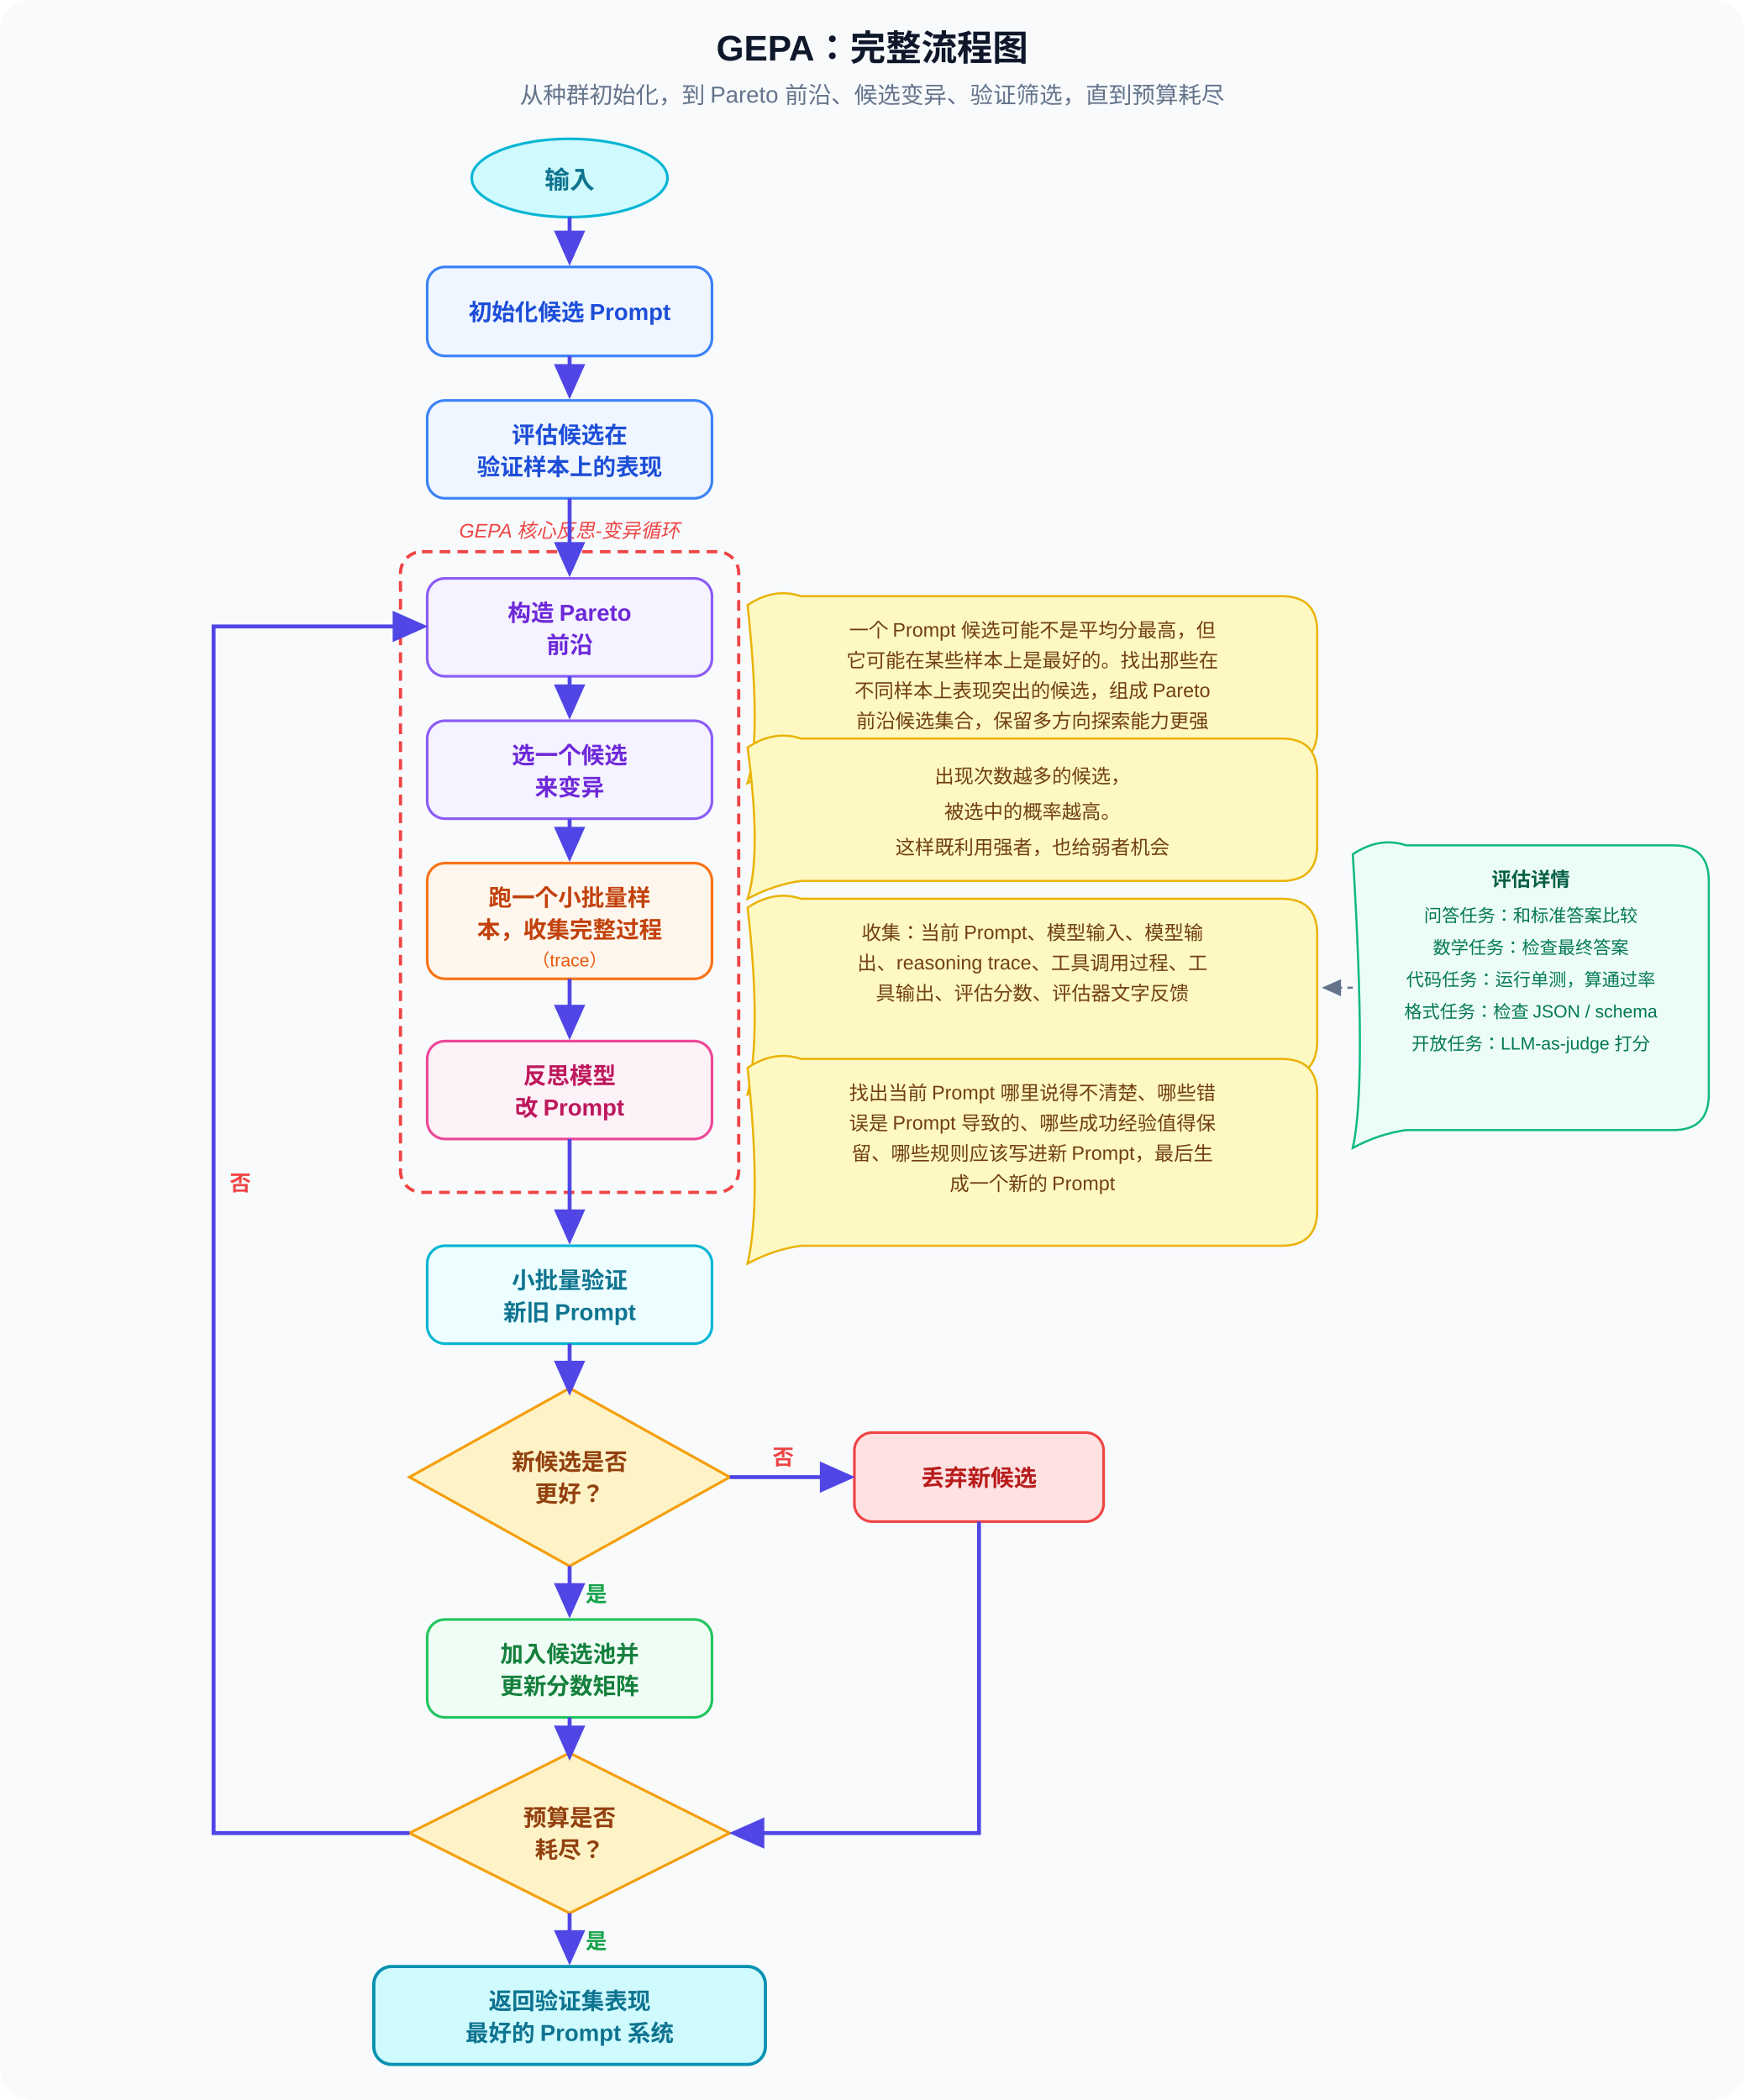
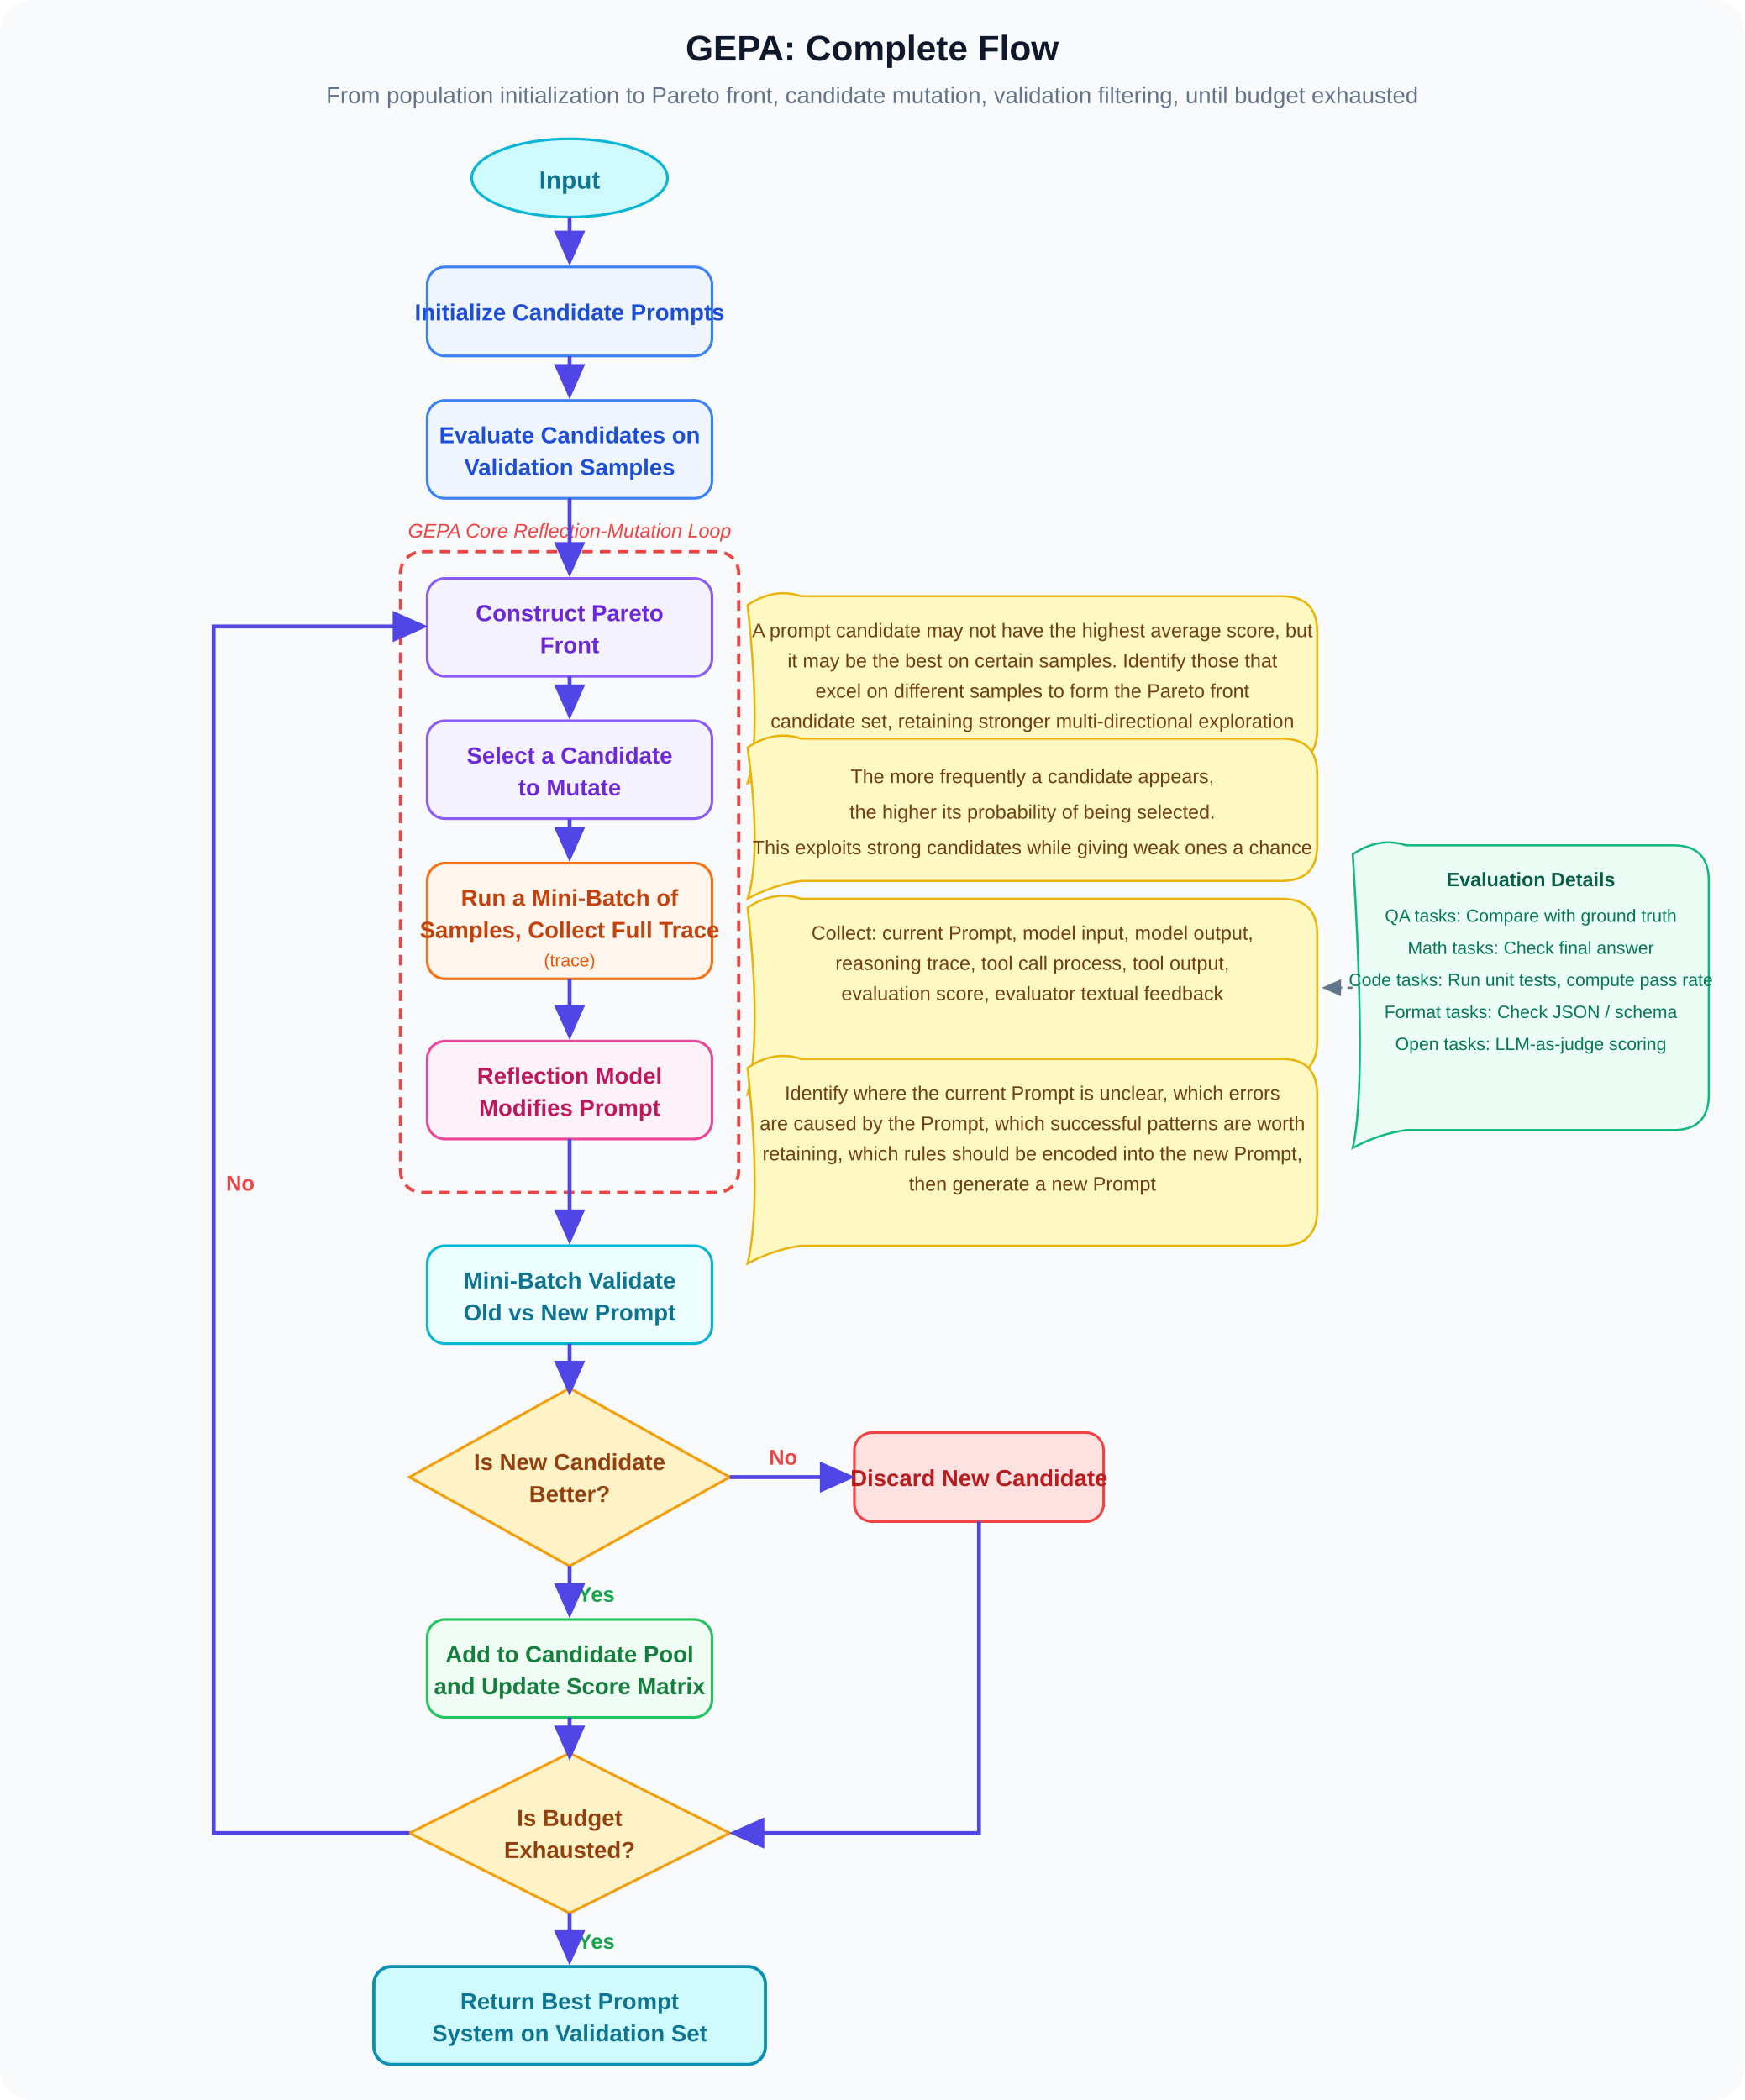
<svg xmlns="http://www.w3.org/2000/svg" viewBox="0 0 980 1180" width="980" height="1180" font-family="'PingFang SC','Microsoft YaHei',Arial,sans-serif">
  <defs>
    <marker id="arr" markerWidth="9" markerHeight="9" refX="7" refY="4" orient="auto">
      <path d="M0,0 L0,8 L9,4 z" fill="#4f46e5" />
    </marker>
    <marker id="arr2" markerWidth="9" markerHeight="9" refX="7" refY="4" orient="auto">
      <path d="M0,0 L0,8 L9,4 z" fill="#64748b" />
    </marker>
  </defs>
  <rect width="980" height="1180" rx="18" fill="#f8fafc" />
-   <text x="490" y="34" text-anchor="middle" font-size="20" font-weight="bold" fill="#0f172a">GEPA：完整流程图</text>
-   <text x="490" y="58" text-anchor="middle" font-size="13" fill="#64748b">从种群初始化，到 Pareto 前沿、候选变异、验证筛选，直到预算耗尽</text>
+   <text x="490" y="34" text-anchor="middle" font-size="20" font-weight="bold" fill="#0f172a">GEPA: Complete Flow</text>
+   <text x="490" y="58" text-anchor="middle" font-size="13" fill="#64748b">From population initialization to Pareto front, candidate mutation, validation filtering, until budget exhausted</text>
  <ellipse cx="320" cy="100" rx="55" ry="22" fill="#cffafe" stroke="#06b6d4" stroke-width="1.5" />
-   <text x="320" y="106" text-anchor="middle" font-size="14" font-weight="bold" fill="#0e7490">输入</text>
+   <text x="320" y="106" text-anchor="middle" font-size="14" font-weight="bold" fill="#0e7490">Input</text>
  <rect x="240" y="150" width="160" height="50" rx="10" fill="#eff6ff" stroke="#3b82f6" stroke-width="1.5" />
-   <text x="320" y="180" text-anchor="middle" font-size="13" font-weight="bold" fill="#1d4ed8">初始化候选 Prompt</text>
+   <text x="320" y="180" text-anchor="middle" font-size="13" font-weight="bold" fill="#1d4ed8">Initialize Candidate Prompts</text>
  <rect x="240" y="225" width="160" height="55" rx="10" fill="#eff6ff" stroke="#3b82f6" stroke-width="1.5" />
-   <text x="320" y="249" text-anchor="middle" font-size="13" font-weight="bold" fill="#1d4ed8">评估候选在</text>
-   <text x="320" y="267" text-anchor="middle" font-size="13" font-weight="bold" fill="#1d4ed8">验证样本上的表现</text>
+   <text x="320" y="249" text-anchor="middle" font-size="13" font-weight="bold" fill="#1d4ed8">Evaluate Candidates on</text>
+   <text x="320" y="267" text-anchor="middle" font-size="13" font-weight="bold" fill="#1d4ed8">Validation Samples</text>
  <rect x="225" y="310" width="190" height="360" rx="12" fill="none" stroke="#ef4444" stroke-width="1.8" stroke-dasharray="6,4" />
-   <text x="320" y="302" text-anchor="middle" font-size="11" font-style="italic" fill="#ef4444">GEPA 核心反思-变异循环</text>
+   <text x="320" y="302" text-anchor="middle" font-size="11" font-style="italic" fill="#ef4444">GEPA Core Reflection-Mutation Loop</text>
  <rect x="240" y="325" width="160" height="55" rx="10" fill="#f5f3ff" stroke="#8b5cf6" stroke-width="1.5" />
-   <text x="320" y="349" text-anchor="middle" font-size="13" font-weight="bold" fill="#6d28d9">构造 Pareto</text>
-   <text x="320" y="367" text-anchor="middle" font-size="13" font-weight="bold" fill="#6d28d9">前沿</text>
+   <text x="320" y="349" text-anchor="middle" font-size="13" font-weight="bold" fill="#6d28d9">Construct Pareto</text>
+   <text x="320" y="367" text-anchor="middle" font-size="13" font-weight="bold" fill="#6d28d9">Front</text>
  <path d="M420 340 Q435 330 450 335 L720 335 Q740 335 740 355 L740 410 Q740 430 720 430 L450 430 Q435 432 420 440 Q428 415 420 340 Z" fill="#fef9c3" stroke="#eab308" stroke-width="1.2" />
-   <text x="580" y="358" text-anchor="middle" font-size="11" fill="#713f12">一个 Prompt 候选可能不是平均分最高，但</text>
-   <text x="580" y="375" text-anchor="middle" font-size="11" fill="#713f12">它可能在某些样本上是最好的。找出那些在</text>
-   <text x="580" y="392" text-anchor="middle" font-size="11" fill="#713f12">不同样本上表现突出的候选，组成 Pareto</text>
-   <text x="580" y="409" text-anchor="middle" font-size="11" fill="#713f12">前沿候选集合，保留多方向探索能力更强</text>
+   <text x="580" y="358" text-anchor="middle" font-size="11" fill="#713f12">A prompt candidate may not have the highest average score, but</text>
+   <text x="580" y="375" text-anchor="middle" font-size="11" fill="#713f12">it may be the best on certain samples. Identify those that</text>
+   <text x="580" y="392" text-anchor="middle" font-size="11" fill="#713f12">excel on different samples to form the Pareto front</text>
+   <text x="580" y="409" text-anchor="middle" font-size="11" fill="#713f12">candidate set, retaining stronger multi-directional exploration</text>
  <rect x="240" y="405" width="160" height="55" rx="10" fill="#f5f3ff" stroke="#8b5cf6" stroke-width="1.5" />
-   <text x="320" y="429" text-anchor="middle" font-size="13" font-weight="bold" fill="#6d28d9">选一个候选</text>
-   <text x="320" y="447" text-anchor="middle" font-size="13" font-weight="bold" fill="#6d28d9">来变异</text>
+   <text x="320" y="429" text-anchor="middle" font-size="13" font-weight="bold" fill="#6d28d9">Select a Candidate</text>
+   <text x="320" y="447" text-anchor="middle" font-size="13" font-weight="bold" fill="#6d28d9">to Mutate</text>
  <path d="M420 420 Q435 410 450 415 L720 415 Q740 415 740 435 L740 475 Q740 495 720 495 L450 495 Q435 497 420 505 Q428 480 420 420 Z" fill="#fef9c3" stroke="#eab308" stroke-width="1.2" />
-   <text x="580" y="440" text-anchor="middle" font-size="11" fill="#713f12">出现次数越多的候选，</text>
-   <text x="580" y="460" text-anchor="middle" font-size="11" fill="#713f12">被选中的概率越高。</text>
-   <text x="580" y="480" text-anchor="middle" font-size="11" fill="#713f12">这样既利用强者，也给弱者机会</text>
+   <text x="580" y="440" text-anchor="middle" font-size="11" fill="#713f12">The more frequently a candidate appears,</text>
+   <text x="580" y="460" text-anchor="middle" font-size="11" fill="#713f12">the higher its probability of being selected.</text>
+   <text x="580" y="480" text-anchor="middle" font-size="11" fill="#713f12">This exploits strong candidates while giving weak ones a chance</text>
  <rect x="240" y="485" width="160" height="65" rx="10" fill="#fff7ed" stroke="#f97316" stroke-width="1.5" />
-   <text x="320" y="509" text-anchor="middle" font-size="13" font-weight="bold" fill="#c2410c">跑一个小批量样</text>
-   <text x="320" y="527" text-anchor="middle" font-size="13" font-weight="bold" fill="#c2410c">本，收集完整过程</text>
-   <text x="320" y="543" text-anchor="middle" font-size="10" fill="#ea580c">（trace）</text>
+   <text x="320" y="509" text-anchor="middle" font-size="13" font-weight="bold" fill="#c2410c">Run a Mini-Batch of</text>
+   <text x="320" y="527" text-anchor="middle" font-size="13" font-weight="bold" fill="#c2410c">Samples, Collect Full Trace</text>
+   <text x="320" y="543" text-anchor="middle" font-size="10" fill="#ea580c">(trace)</text>
  <path d="M420 510 Q435 500 450 505 L720 505 Q740 505 740 525 L740 585 Q740 605 720 605 L450 605 Q435 607 420 615 Q428 580 420 510 Z" fill="#fef9c3" stroke="#eab308" stroke-width="1.2" />
-   <text x="580" y="528" text-anchor="middle" font-size="11" fill="#713f12">收集：当前 Prompt、模型输入、模型输</text>
-   <text x="580" y="545" text-anchor="middle" font-size="11" fill="#713f12">出、reasoning trace、工具调用过程、工</text>
-   <text x="580" y="562" text-anchor="middle" font-size="11" fill="#713f12">具输出、评估分数、评估器文字反馈</text>
+   <text x="580" y="528" text-anchor="middle" font-size="11" fill="#713f12">Collect: current Prompt, model input, model output,</text>
+   <text x="580" y="545" text-anchor="middle" font-size="11" fill="#713f12">reasoning trace, tool call process, tool output,</text>
+   <text x="580" y="562" text-anchor="middle" font-size="11" fill="#713f12">evaluation score, evaluator textual feedback</text>
  <path d="M760 480 Q775 470 790 475 L940 475 Q960 475 960 495 L960 615 Q960 635 940 635 L790 635 Q775 637 760 645 Q768 610 760 480 Z" fill="#ecfdf5" stroke="#10b981" stroke-width="1.2" />
-   <text x="860" y="498" text-anchor="middle" font-size="11" font-weight="bold" fill="#065f46">评估详情</text>
-   <text x="860" y="518" text-anchor="middle" font-size="10" fill="#047857">问答任务：和标准答案比较</text>
-   <text x="860" y="536" text-anchor="middle" font-size="10" fill="#047857">数学任务：检查最终答案</text>
-   <text x="860" y="554" text-anchor="middle" font-size="10" fill="#047857">代码任务：运行单测，算通过率</text>
-   <text x="860" y="572" text-anchor="middle" font-size="10" fill="#047857">格式任务：检查 JSON / schema</text>
-   <text x="860" y="590" text-anchor="middle" font-size="10" fill="#047857">开放任务：LLM-as-judge 打分</text>
+   <text x="860" y="498" text-anchor="middle" font-size="11" font-weight="bold" fill="#065f46">Evaluation Details</text>
+   <text x="860" y="518" text-anchor="middle" font-size="10" fill="#047857">QA tasks: Compare with ground truth</text>
+   <text x="860" y="536" text-anchor="middle" font-size="10" fill="#047857">Math tasks: Check final answer</text>
+   <text x="860" y="554" text-anchor="middle" font-size="10" fill="#047857">Code tasks: Run unit tests, compute pass rate</text>
+   <text x="860" y="572" text-anchor="middle" font-size="10" fill="#047857">Format tasks: Check JSON / schema</text>
+   <text x="860" y="590" text-anchor="middle" font-size="10" fill="#047857">Open tasks: LLM-as-judge scoring</text>
  <rect x="240" y="585" width="160" height="55" rx="10" fill="#fdf2f8" stroke="#ec4899" stroke-width="1.5" />
-   <text x="320" y="609" text-anchor="middle" font-size="13" font-weight="bold" fill="#be185d">反思模型</text>
-   <text x="320" y="627" text-anchor="middle" font-size="13" font-weight="bold" fill="#be185d">改 Prompt</text>
+   <text x="320" y="609" text-anchor="middle" font-size="13" font-weight="bold" fill="#be185d">Reflection Model</text>
+   <text x="320" y="627" text-anchor="middle" font-size="13" font-weight="bold" fill="#be185d">Modifies Prompt</text>
  <path d="M420 600 Q435 590 450 595 L720 595 Q740 595 740 615 L740 680 Q740 700 720 700 L450 700 Q435 702 420 710 Q428 675 420 600 Z" fill="#fef9c3" stroke="#eab308" stroke-width="1.2" />
-   <text x="580" y="618" text-anchor="middle" font-size="11" fill="#713f12">找出当前 Prompt 哪里说得不清楚、哪些错</text>
-   <text x="580" y="635" text-anchor="middle" font-size="11" fill="#713f12">误是 Prompt 导致的、哪些成功经验值得保</text>
-   <text x="580" y="652" text-anchor="middle" font-size="11" fill="#713f12">留、哪些规则应该写进新 Prompt，最后生</text>
-   <text x="580" y="669" text-anchor="middle" font-size="11" fill="#713f12">成一个新的 Prompt</text>
+   <text x="580" y="618" text-anchor="middle" font-size="11" fill="#713f12">Identify where the current Prompt is unclear, which errors</text>
+   <text x="580" y="635" text-anchor="middle" font-size="11" fill="#713f12">are caused by the Prompt, which successful patterns are worth</text>
+   <text x="580" y="652" text-anchor="middle" font-size="11" fill="#713f12">retaining, which rules should be encoded into the new Prompt,</text>
+   <text x="580" y="669" text-anchor="middle" font-size="11" fill="#713f12">then generate a new Prompt</text>
  <rect x="240" y="700" width="160" height="55" rx="10" fill="#ecfeff" stroke="#06b6d4" stroke-width="1.5" />
-   <text x="320" y="724" text-anchor="middle" font-size="13" font-weight="bold" fill="#0e7490">小批量验证</text>
-   <text x="320" y="742" text-anchor="middle" font-size="13" font-weight="bold" fill="#0e7490">新旧 Prompt</text>
+   <text x="320" y="724" text-anchor="middle" font-size="13" font-weight="bold" fill="#0e7490">Mini-Batch Validate</text>
+   <text x="320" y="742" text-anchor="middle" font-size="13" font-weight="bold" fill="#0e7490">Old vs New Prompt</text>
  <polygon points="320,780 410,830 320,880 230,830" fill="#fef3c7" stroke="#f59e0b" stroke-width="1.5" />
-   <text x="320" y="826" text-anchor="middle" font-size="13" font-weight="bold" fill="#92400e">新候选是否</text>
-   <text x="320" y="844" text-anchor="middle" font-size="13" font-weight="bold" fill="#92400e">更好？</text>
+   <text x="320" y="826" text-anchor="middle" font-size="13" font-weight="bold" fill="#92400e">Is New Candidate</text>
+   <text x="320" y="844" text-anchor="middle" font-size="13" font-weight="bold" fill="#92400e">Better?</text>
  <rect x="480" y="805" width="140" height="50" rx="10" fill="#fee2e2" stroke="#ef4444" stroke-width="1.5" />
-   <text x="550" y="835" text-anchor="middle" font-size="13" font-weight="bold" fill="#b91c1c">丢弃新候选</text>
-   <text x="440" y="823" text-anchor="middle" font-size="12" font-weight="bold" fill="#ef4444">否</text>
-   <text x="335" y="900" text-anchor="middle" font-size="12" font-weight="bold" fill="#16a34a">是</text>
+   <text x="550" y="835" text-anchor="middle" font-size="13" font-weight="bold" fill="#b91c1c">Discard New Candidate</text>
+   <text x="440" y="823" text-anchor="middle" font-size="12" font-weight="bold" fill="#ef4444">No</text>
+   <text x="335" y="900" text-anchor="middle" font-size="12" font-weight="bold" fill="#16a34a">Yes</text>
  <rect x="240" y="910" width="160" height="55" rx="10" fill="#f0fdf4" stroke="#22c55e" stroke-width="1.5" />
-   <text x="320" y="934" text-anchor="middle" font-size="13" font-weight="bold" fill="#15803d">加入候选池并</text>
-   <text x="320" y="952" text-anchor="middle" font-size="13" font-weight="bold" fill="#15803d">更新分数矩阵</text>
+   <text x="320" y="934" text-anchor="middle" font-size="13" font-weight="bold" fill="#15803d">Add to Candidate Pool</text>
+   <text x="320" y="952" text-anchor="middle" font-size="13" font-weight="bold" fill="#15803d">and Update Score Matrix</text>
  <polygon points="320,985 410,1030 320,1075 230,1030" fill="#fef3c7" stroke="#f59e0b" stroke-width="1.5" />
-   <text x="320" y="1026" text-anchor="middle" font-size="13" font-weight="bold" fill="#92400e">预算是否</text>
-   <text x="320" y="1044" text-anchor="middle" font-size="13" font-weight="bold" fill="#92400e">耗尽？</text>
-   <text x="135" y="669" text-anchor="middle" font-size="12" font-weight="bold" fill="#ef4444">否</text>
-   <text x="335" y="1095" text-anchor="middle" font-size="12" font-weight="bold" fill="#16a34a">是</text>
+   <text x="320" y="1026" text-anchor="middle" font-size="13" font-weight="bold" fill="#92400e">Is Budget</text>
+   <text x="320" y="1044" text-anchor="middle" font-size="13" font-weight="bold" fill="#92400e">Exhausted?</text>
+   <text x="135" y="669" text-anchor="middle" font-size="12" font-weight="bold" fill="#ef4444">No</text>
+   <text x="335" y="1095" text-anchor="middle" font-size="12" font-weight="bold" fill="#16a34a">Yes</text>
  <rect x="210" y="1105" width="220" height="55" rx="10" fill="#cffafe" stroke="#0891b2" stroke-width="1.8" />
-   <text x="320" y="1129" text-anchor="middle" font-size="13" font-weight="bold" fill="#0e7490">返回验证集表现</text>
-   <text x="320" y="1147" text-anchor="middle" font-size="13" font-weight="bold" fill="#0e7490">最好的 Prompt 系统</text>
+   <text x="320" y="1129" text-anchor="middle" font-size="13" font-weight="bold" fill="#0e7490">Return Best Prompt</text>
+   <text x="320" y="1147" text-anchor="middle" font-size="13" font-weight="bold" fill="#0e7490">System on Validation Set</text>
  <line x1="320" y1="122" x2="320" y2="145" stroke="#4f46e5" stroke-width="2.2" marker-end="url(#arr)" />
  <line x1="320" y1="200" x2="320" y2="220" stroke="#4f46e5" stroke-width="2.2" marker-end="url(#arr)" />
  <line x1="320" y1="280" x2="320" y2="320" stroke="#4f46e5" stroke-width="2.2" marker-end="url(#arr)" />
  <line x1="320" y1="380" x2="320" y2="400" stroke="#4f46e5" stroke-width="2.2" marker-end="url(#arr)" />
  <line x1="320" y1="460" x2="320" y2="480" stroke="#4f46e5" stroke-width="2.2" marker-end="url(#arr)" />
  <line x1="320" y1="550" x2="320" y2="580" stroke="#4f46e5" stroke-width="2.2" marker-end="url(#arr)" />
  <line x1="320" y1="640" x2="320" y2="695" stroke="#4f46e5" stroke-width="2.2" marker-end="url(#arr)" />
  <line x1="320" y1="755" x2="320" y2="780" stroke="#4f46e5" stroke-width="2.2" marker-end="url(#arr)" />
  <line x1="320" y1="880" x2="320" y2="905" stroke="#4f46e5" stroke-width="2.2" marker-end="url(#arr)" />
  <line x1="320" y1="965" x2="320" y2="985" stroke="#4f46e5" stroke-width="2.2" marker-end="url(#arr)" />
  <line x1="320" y1="1075" x2="320" y2="1100" stroke="#4f46e5" stroke-width="2.2" marker-end="url(#arr)" />
  <line x1="410" y1="830" x2="476" y2="830" stroke="#4f46e5" stroke-width="2.2" marker-end="url(#arr)" />
  <path d="M550 855 L550 1030 L414 1030" fill="none" stroke="#4f46e5" stroke-width="2.2" marker-end="url(#arr)" />
  <path d="M230 1030 L120 1030 L120 352 L236 352" fill="none" stroke="#4f46e5" stroke-width="2.2" marker-end="url(#arr)" />
  <line x1="760" y1="555" x2="745" y2="555" stroke="#64748b" stroke-width="1.2" stroke-dasharray="3,3" marker-end="url(#arr2)" />
</svg>
